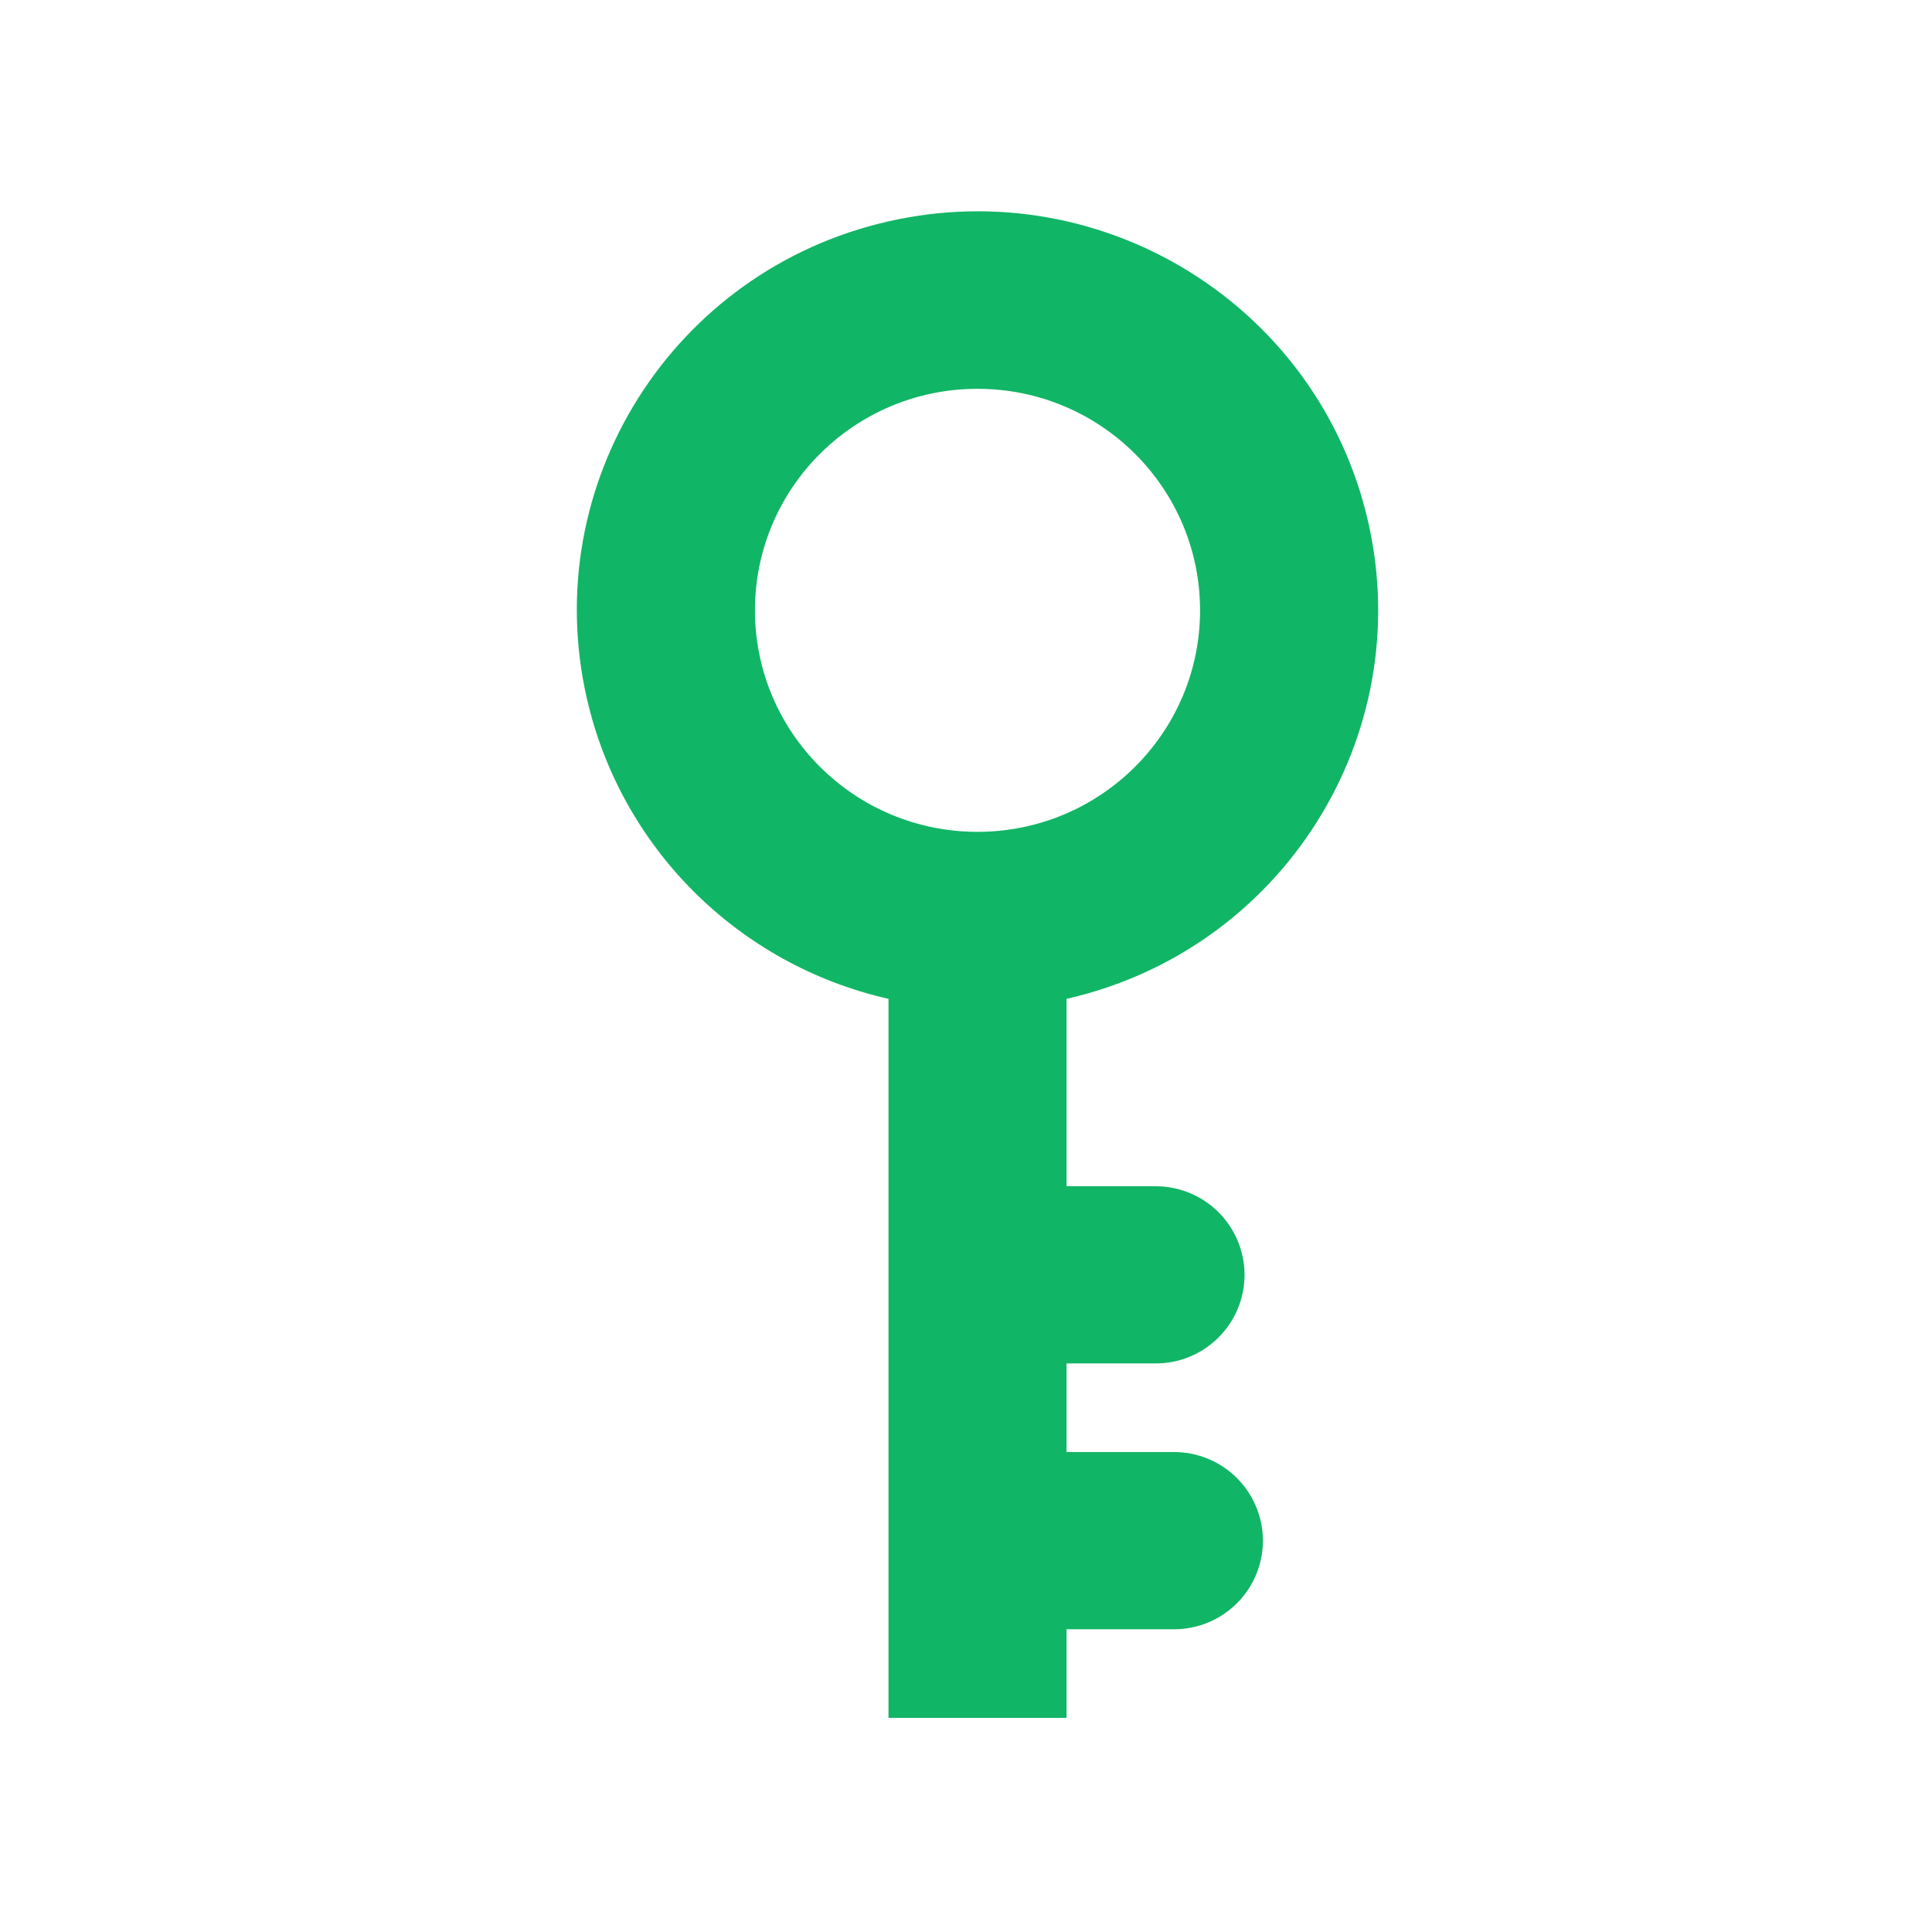
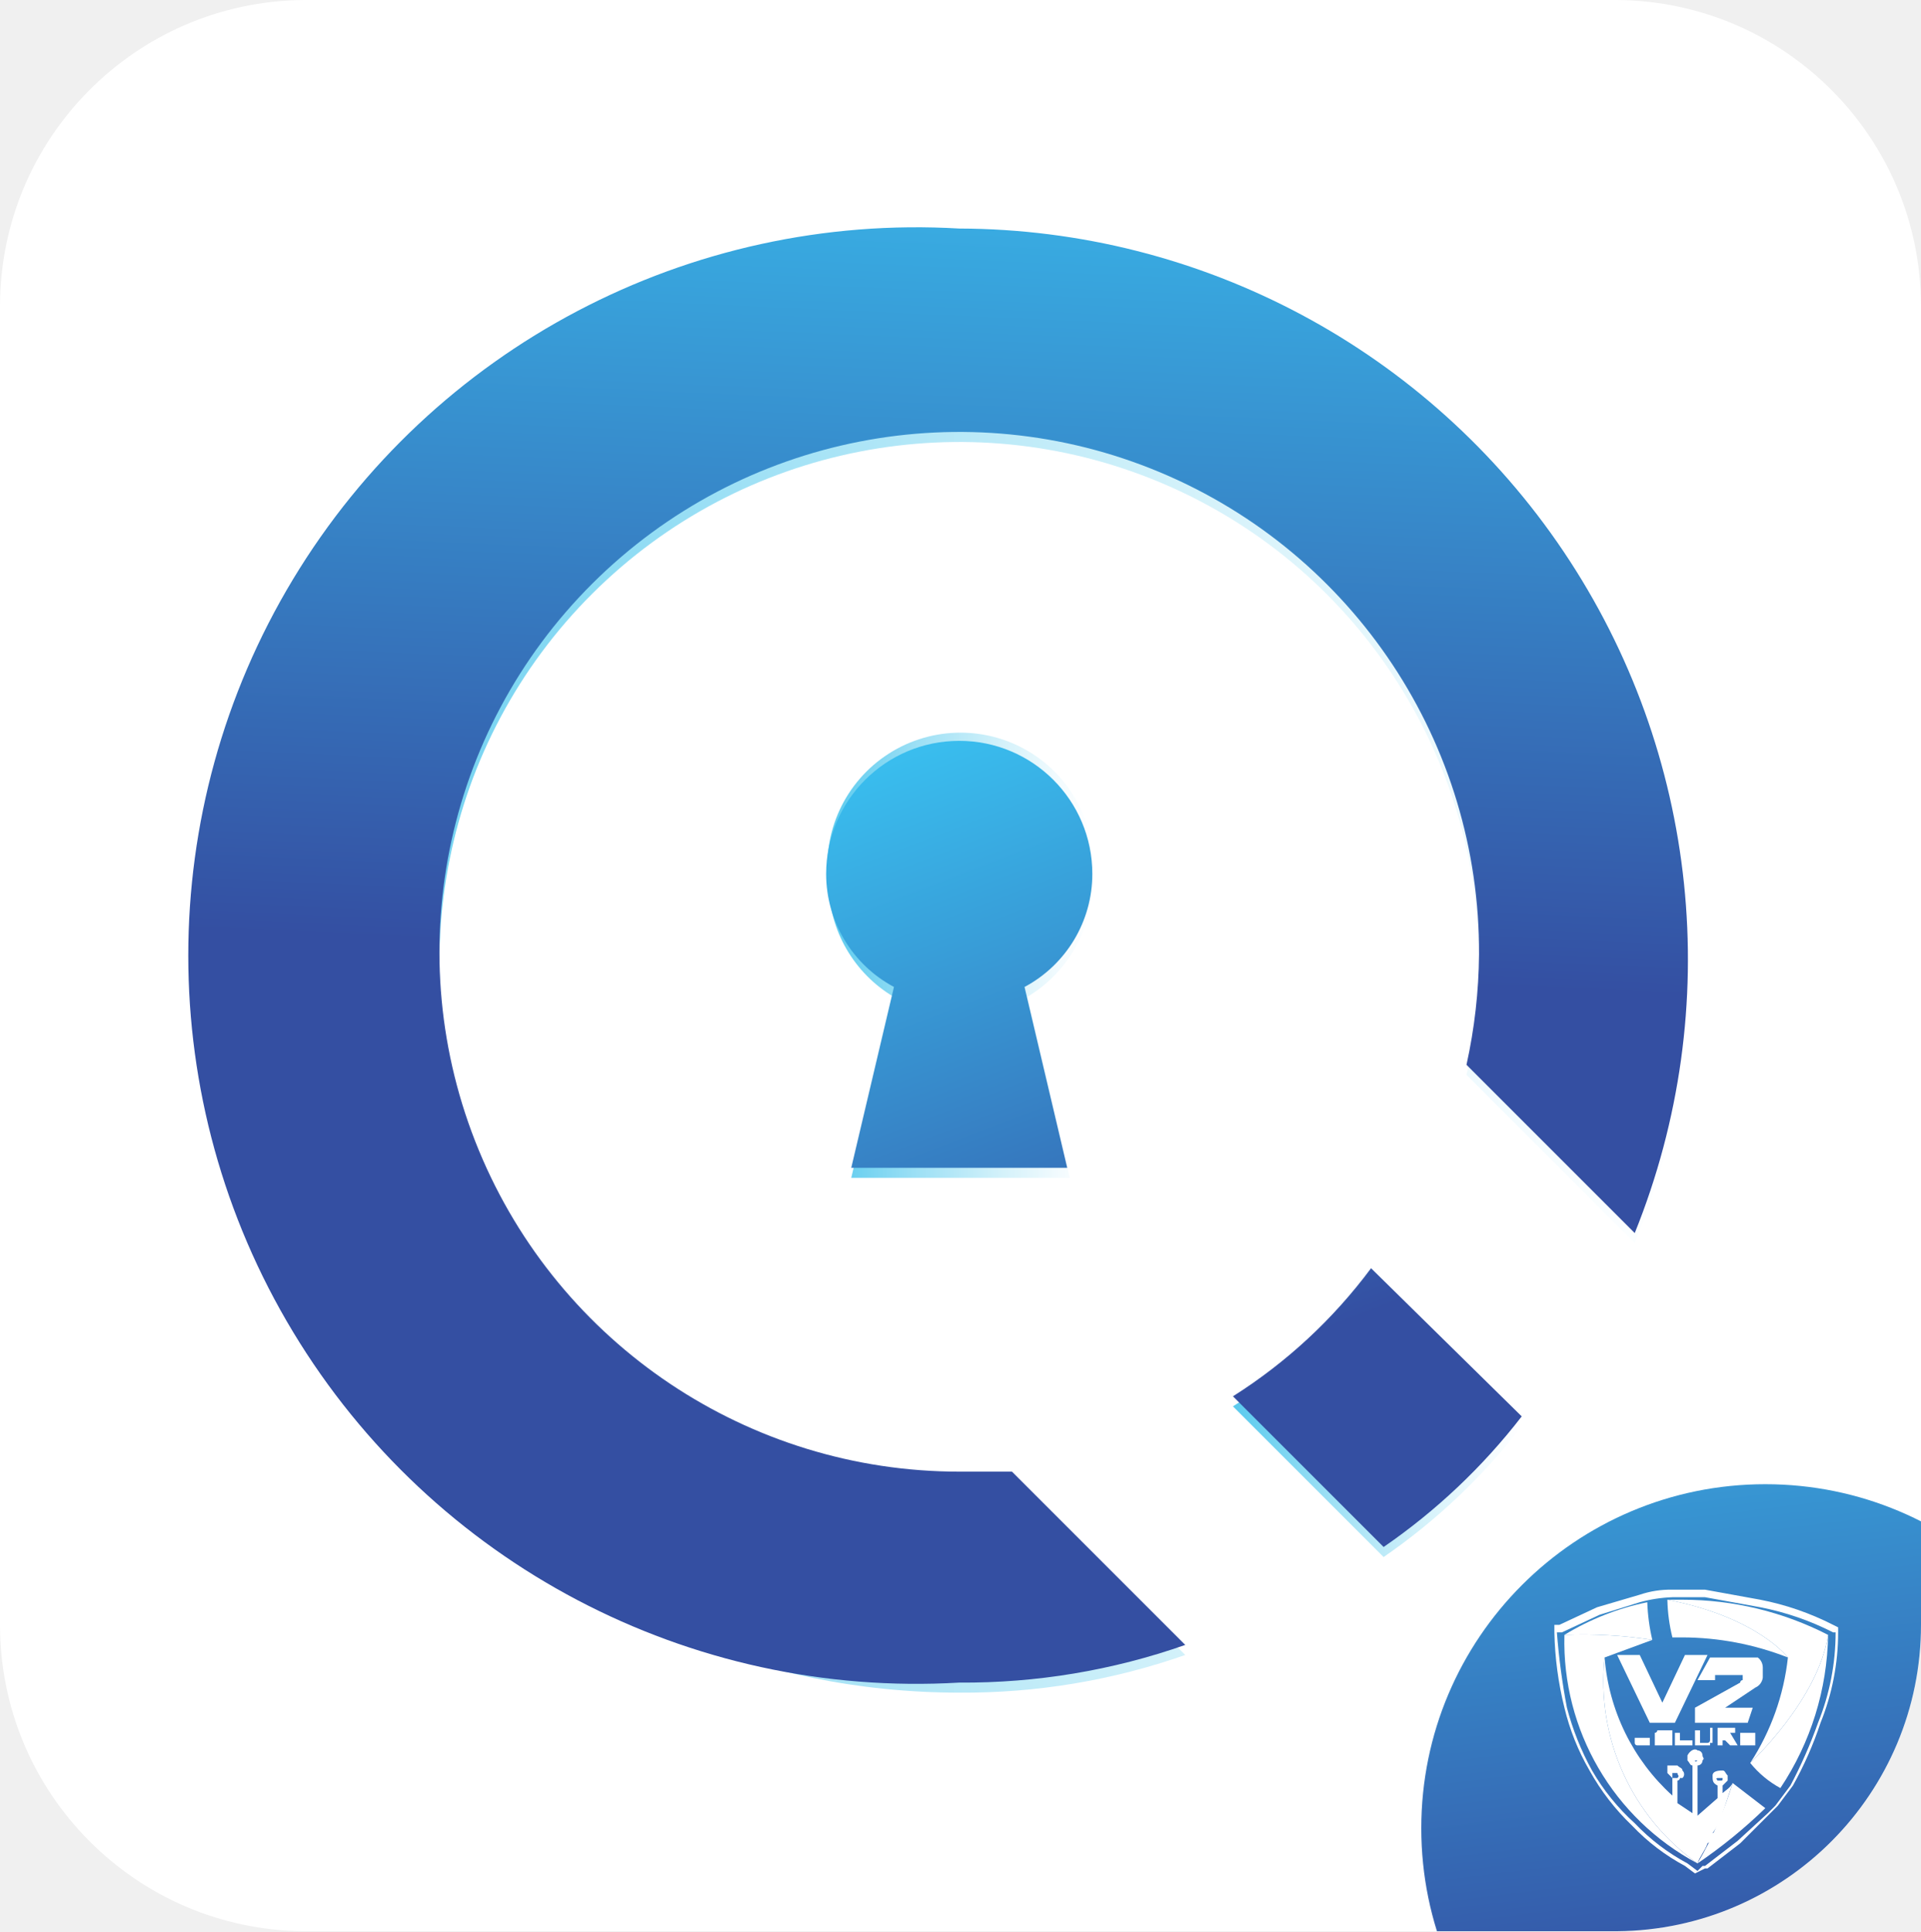
- <svg xmlns="http://www.w3.org/2000/svg" width="600" height="600" viewBox="0 0 600 600" fill="none">
-   <path fill="#FFFFFF" d="M0 600L600 600L600 0L0 0L0 600Z">
- </path>
-   <g clip-path="url(#clip-path-JXbHLOWbjf57Zt-sm9kXP)">
-     <path d="M364.573 450.943L331.223 450.943L331.223 423.428L358.863 423.428C359.314 423.428 359.765 423.418 360.216 423.398C360.667 423.376 361.117 423.343 361.566 423.303C362.016 423.258 362.464 423.206 362.91 423.141C363.357 423.073 363.802 422.996 364.245 422.911C364.688 422.823 365.128 422.726 365.566 422.618C366.005 422.508 366.44 422.391 366.872 422.261C367.304 422.131 367.733 421.988 368.158 421.838C368.584 421.686 369.005 421.523 369.423 421.353C369.84 421.181 370.253 420.998 370.661 420.808C371.07 420.616 371.474 420.413 371.872 420.203C372.271 419.991 372.664 419.768 373.052 419.538C373.44 419.306 373.821 419.066 374.197 418.816C374.573 418.566 374.943 418.306 375.306 418.041C375.669 417.771 376.025 417.496 376.375 417.211C376.725 416.923 377.067 416.628 377.402 416.328C377.738 416.023 378.065 415.713 378.385 415.396C378.705 415.076 379.017 414.751 379.321 414.418C379.625 414.083 379.92 413.743 380.208 413.396C380.495 413.046 380.773 412.691 381.043 412.331C381.312 411.968 381.573 411.601 381.825 411.226C382.077 410.851 382.319 410.468 382.552 410.083C382.785 409.696 383.008 409.303 383.222 408.906C383.436 408.508 383.64 408.106 383.833 407.698C384.028 407.291 384.212 406.878 384.385 406.463C384.559 406.046 384.722 405.626 384.876 405.201C385.029 404.776 385.171 404.346 385.303 403.916C385.435 403.483 385.557 403.048 385.667 402.613C385.778 402.173 385.878 401.733 385.967 401.293C386.056 400.848 386.135 400.403 386.202 399.958C386.269 399.513 386.325 399.066 386.371 398.616C386.416 398.166 386.45 397.716 386.474 397.266C386.497 396.816 386.509 396.363 386.51 395.913C386.509 395.461 386.497 395.011 386.474 394.561C386.45 394.108 386.416 393.658 386.371 393.211C386.325 392.761 386.269 392.311 386.202 391.866C386.135 391.418 386.056 390.973 385.967 390.533C385.878 390.088 385.778 389.648 385.667 389.213C385.557 388.773 385.435 388.338 385.303 387.908C385.171 387.476 385.029 387.048 384.876 386.626C384.722 386.201 384.559 385.778 384.385 385.363C384.212 384.946 384.028 384.533 383.833 384.126C383.64 383.718 383.436 383.316 383.222 382.918C383.008 382.521 382.785 382.128 382.552 381.743C382.319 381.356 382.077 380.976 381.825 380.601C381.573 380.226 381.312 379.856 381.043 379.496C380.773 379.133 380.495 378.778 380.208 378.431C379.92 378.081 379.625 377.741 379.321 377.408C379.017 377.073 378.705 376.746 378.385 376.428C378.065 376.108 377.738 375.798 377.402 375.498C377.067 375.193 376.725 374.901 376.375 374.616C376.025 374.331 375.669 374.053 375.306 373.786C374.943 373.516 374.573 373.258 374.197 373.008C373.821 372.758 373.44 372.518 373.052 372.288C372.664 372.056 372.271 371.833 371.872 371.623C371.474 371.411 371.07 371.208 370.661 371.018C370.253 370.823 369.84 370.641 369.423 370.471C369.005 370.298 368.584 370.138 368.158 369.988C367.733 369.836 367.304 369.696 366.872 369.566C366.44 369.436 366.005 369.316 365.566 369.208C365.128 369.098 364.688 369.001 364.245 368.913C363.802 368.826 363.357 368.751 362.91 368.686C362.464 368.621 362.016 368.566 361.566 368.523C361.117 368.478 360.667 368.448 360.216 368.428C359.765 368.406 359.314 368.396 358.863 368.398L331.223 368.398L331.223 310.2C398.209 295.004 440.137 228.631 424.87 161.952C409.602 95.279 342.915 53.549 275.928 68.743C208.934 83.938 167.005 150.311 182.274 216.99C192.898 263.386 229.306 299.625 275.928 310.197L275.928 533.498L331.223 533.498L331.223 505.983L364.573 505.983C365.025 505.983 365.476 505.973 365.927 505.953C366.378 505.931 366.828 505.898 367.277 505.856C367.727 505.811 368.174 505.758 368.621 505.693C369.068 505.628 369.513 505.551 369.956 505.466C370.398 505.378 370.839 505.281 371.277 505.173C371.715 505.063 372.151 504.943 372.583 504.813C373.015 504.683 373.444 504.543 373.869 504.393C374.295 504.241 374.716 504.078 375.133 503.908C375.551 503.736 375.964 503.553 376.372 503.363C376.781 503.171 377.184 502.968 377.583 502.758C377.982 502.543 378.375 502.323 378.763 502.093C379.15 501.861 379.532 501.621 379.908 501.371C380.284 501.121 380.653 500.861 381.017 500.593C381.38 500.326 381.736 500.048 382.086 499.763C382.436 499.478 382.778 499.183 383.113 498.883C383.448 498.578 383.776 498.268 384.096 497.951C384.416 497.631 384.728 497.306 385.032 496.973C385.336 496.638 385.631 496.298 385.918 495.951C386.206 495.601 386.484 495.246 386.754 494.886C387.023 494.521 387.284 494.153 387.536 493.781C387.788 493.406 388.03 493.023 388.263 492.638C388.496 492.251 388.719 491.858 388.933 491.461C389.147 491.063 389.351 490.661 389.545 490.253C389.739 489.846 389.922 489.433 390.096 489.018C390.27 488.601 390.433 488.181 390.586 487.756C390.739 487.331 390.882 486.901 391.014 486.471C391.146 486.038 391.267 485.603 391.378 485.168C391.489 484.728 391.589 484.288 391.678 483.846C391.767 483.403 391.845 482.958 391.913 482.513C391.98 482.066 392.036 481.618 392.082 481.171C392.127 480.721 392.161 480.271 392.184 479.821C392.208 479.368 392.22 478.918 392.221 478.468C392.22 478.016 392.208 477.563 392.184 477.113C392.161 476.663 392.127 476.213 392.082 475.763C392.036 475.313 391.98 474.866 391.913 474.421C391.845 473.973 391.767 473.528 391.678 473.088C391.589 472.643 391.489 472.203 391.378 471.766C391.268 471.328 391.146 470.893 391.014 470.463C390.882 470.031 390.74 469.603 390.586 469.178C390.433 468.753 390.27 468.331 390.096 467.916C389.923 467.498 389.739 467.086 389.545 466.681C389.351 466.271 389.147 465.868 388.933 465.471C388.719 465.073 388.496 464.681 388.263 464.296C388.03 463.908 387.788 463.528 387.536 463.153C387.284 462.778 387.024 462.408 386.754 462.048C386.484 461.686 386.206 461.331 385.919 460.983C385.631 460.633 385.336 460.293 385.032 459.958C384.728 459.623 384.416 459.298 384.096 458.981C383.776 458.661 383.449 458.351 383.114 458.048C382.778 457.746 382.436 457.453 382.086 457.168C381.737 456.881 381.381 456.603 381.017 456.336C380.654 456.068 380.284 455.811 379.909 455.561C379.533 455.311 379.151 455.068 378.763 454.838C378.375 454.606 377.982 454.383 377.583 454.173C377.185 453.961 376.782 453.758 376.373 453.568C375.964 453.373 375.551 453.191 375.134 453.021C374.717 452.848 374.295 452.686 373.87 452.536C373.444 452.386 373.016 452.246 372.583 452.116C372.151 451.986 371.716 451.866 371.278 451.756C370.839 451.646 370.399 451.548 369.956 451.463C369.513 451.376 369.068 451.298 368.622 451.233C368.175 451.168 367.727 451.113 367.277 451.071C366.828 451.026 366.378 450.996 365.927 450.976C365.476 450.953 365.025 450.943 364.573 450.943ZM234.461 189.54C234.461 151.546 265.398 120.748 303.575 120.748C341.745 120.748 372.69 151.546 372.69 189.54C372.69 227.535 341.745 258.333 303.575 258.333C265.398 258.333 234.461 227.535 234.461 189.54Z" fill="#11B566">
- </path>
+ <svg xmlns="http://www.w3.org/2000/svg" xmlns:xlink="http://www.w3.org/1999/xlink" id="Layer_1" data-name="Layer 1" viewBox="0 0 76.5 76.9">
+   <defs>
+     <style>.cls-1{fill:none;clip-rule:evenodd;}.cls-2{clip-path:url(#clip-path);}.cls-11,.cls-3{fill:#fff;}.cls-3{fill-rule:evenodd;}.cls-4{fill:url(#linear-gradient);}.cls-5{fill:url(#linear-gradient-2);}.cls-6{fill:url(#linear-gradient-3);}.cls-7{fill:url(#linear-gradient-4);}.cls-8{fill:url(#linear-gradient-5);}.cls-9{fill:url(#linear-gradient-6);}.cls-10{fill:url(#linear-gradient-7);}</style>
+     <clipPath id="clip-path">
+       <path class="cls-1" d="M76.5,64.7V12.2A12.2,12.2,0,0,0,64.4,0H12.1A12.2,12.2,0,0,0,0,12.2V64.7A12.2,12.2,0,0,0,12.1,76.9H64.4A12.2,12.2,0,0,0,76.5,64.7" />
+     </clipPath>
+     <linearGradient id="linear-gradient" x1="66.98" y1="45.33" x2="71.19" y2="79.8" gradientUnits="userSpaceOnUse">
+       <stop offset="0" stop-color="#3ac6f4" />
+       <stop offset="1" stop-color="#344fa2" />
+     </linearGradient>
+     <linearGradient id="linear-gradient-2" x1="32.95" y1="38.41" x2="43.53" y2="38.41" gradientUnits="userSpaceOnUse">
+       <stop offset="0" stop-color="#59caee" />
+       <stop offset="0.34" stop-color="#9de0f5" />
+       <stop offset="0.65" stop-color="#d2f1fa" />
+       <stop offset="0.88" stop-color="#f3fbfe" />
+       <stop offset="1" stop-color="#fff" />
+     </linearGradient>
+     <linearGradient id="linear-gradient-3" x1="49.07" y1="56.46" x2="60.59" y2="56.46" xlink:href="#linear-gradient-2" />
+     <linearGradient id="linear-gradient-4" x1="9.27" y1="38.43" x2="67.26" y2="38.43" xlink:href="#linear-gradient-2" />
+     <linearGradient id="linear-gradient-5" x1="34.23" y1="28.46" x2="44.76" y2="56.04" xlink:href="#linear-gradient" />
+     <linearGradient id="linear-gradient-6" x1="43" y1="25.11" x2="53.53" y2="52.69" xlink:href="#linear-gradient" />
+     <linearGradient id="linear-gradient-7" x1="39.95" y1="0.3" x2="38.23" y2="38.4" xlink:href="#linear-gradient" />
+   </defs>
+   <g class="cls-2">
+     <path class="cls-3" d="M76.5,64.7V12.2A12.2,12.2,0,0,0,64.4,0H12.1A12.2,12.2,0,0,0,0,12.2V64.7A12.2,12.2,0,0,0,12.1,76.9H64.4A12.2,12.2,0,0,0,76.5,64.7" />
+     <circle class="cls-4" cx="70.3" cy="72.8" r="13.7" />
+     <path class="cls-5" d="M43.5,35.2a5.3,5.3,0,1,0-10.5,0,5.3,5.3,0,0,0,2.6,4.5l-1.7,7.2h8.7l-1.7-7.2A5.3,5.3,0,0,0,43.5,35.2Z" />
+     <path class="cls-6" d="M49.1,56l6,6a24.6,24.6,0,0,0,5.5-5.2l-5.9-5.9A20.9,20.9,0,0,1,49.1,56Z" />
+     <path class="cls-7" d="M38.2,9.4a29,29,0,0,0,0,58,26.6,26.6,0,0,0,9-1.5L40.3,59H38.2A20.7,20.7,0,1,1,58.9,38.4a16.1,16.1,0,0,1-.5,4.4l6.7,6.7A29,29,0,0,0,38.2,9.4Z" />
+     <path class="cls-8" d="M43.5,34.8a5.3,5.3,0,0,0-10.6,0,5.1,5.1,0,0,0,2.7,4.5l-1.7,7.2h8.6l-1.7-7.2A5.1,5.1,0,0,0,43.5,34.8Z" />
+     <path class="cls-9" d="M49.1,55.6l6,6a24.5,24.5,0,0,0,5.5-5.2l-6-5.9A20.5,20.5,0,0,1,49.1,55.6Z" />
+     <path class="cls-10" d="M38.2,9.1a29,29,0,1,0,0,57.9,26.6,26.6,0,0,0,9-1.5l-6.9-6.9H38.2A20.7,20.7,0,1,1,58.9,38a21.2,21.2,0,0,1-.5,4.4l6.7,6.7a29.1,29.1,0,0,0-26.9-40Z" />
+     <path class="cls-11" d="M72.8,65.1a11.3,11.3,0,0,1-1.9,6.1,4,4,0,0,1-1.2-1S72.4,67.7,72.8,65.1Z" />
+     <path class="cls-11" d="M72.8,65.1c-.4,2.6-3.1,5.1-3.1,5.1A9.6,9.6,0,0,0,71.2,66s-1.2-1.6-4.8-2.3H67A12.7,12.7,0,0,1,72.8,65.1Z" />
+     <path class="cls-11" d="M71.2,66a11.6,11.6,0,0,0-4.2-.8h-.4a6.8,6.8,0,0,1-.2-1.5C70,64.4,71.2,66,71.2,66Z" />
+     <path class="cls-3" d="M67.6,74.2a10,10,0,0,1-5.3-9.1h0a18.1,18.1,0,0,1,3.5.2l-1.9.7A8.9,8.9,0,0,0,67.6,74.2Z" />
+     <path class="cls-3" d="M65.8,65.3a18.1,18.1,0,0,0-3.5-.2,10.3,10.3,0,0,1,3.3-1.3A7.7,7.7,0,0,0,65.8,65.3Z" />
+     <path class="cls-3" d="M68.6,72.2,69,71c-.1.2-.3.3-.4.4v-.3h0l.2-.2v-.2c-.1-.1-.1-.2-.2-.2s-.4,0-.4.2,0,.3.2.4h0v.5l-.8.7v-2a.2.2,0,0,0,.2-.2c.1-.1,0-.1,0-.2a.2.2,0,0,0-.2-.2c-.1-.1-.3,0-.4.2v.2c.1.1.1.2.2.2h0v1.9l-.6-.4v-.9a.1.1,0,0,0,.1-.1H67a.2.2,0,0,0,0-.3c0-.1-.1-.1-.2-.2h-.4v.3l.2.2h0v.7A8.3,8.3,0,0,1,63.9,66a8.9,8.9,0,0,0,3.7,8.2h0c.1-.3.3-.5.4-.8l.6-.4Zm-.2-1.4h.2c0,.1,0,.1-.1.1h-.1S68.3,70.8,68.4,70.8Zm-1.8-.2h.2c0,.1.1.1,0,.2h-.2Zm.8-.5h.2s-.1.1-.1,0Zm.8,2.9.2-.3v.2Z" />
+     <path class="cls-3" d="M70.3,72a19.9,19.9,0,0,1-2.7,2.2A14.7,14.7,0,0,0,69,71Z" />
+     <path class="cls-11" d="M65.7,69.5h-.5a.1.1,0,0,1-.1-.1v-.2h.7V69h0v.2h-.1Z" />
+     <path class="cls-11" d="M66.6,69.5h-.7v-.5a.1.1,0,0,0,.1-.1h.6V69h0Z" />
+     <path class="cls-11" d="M67.4,69.5h-.7v-.5h.7V69h-.5v.3h.5Z" />
+     <path class="cls-11" d="M68.1,69.5h-.6v-.6h.2v.5H68a.1.1,0,0,0,.1-.1v-.5h.1v.6h-.1Z" />
+     <path class="cls-11" d="M69.2,69.5h-.3l-.2-.2h-.1v.2h-.2v-.7h.7v.2h-.2Zm-.3-.4Z" />
+     <path class="cls-11" d="M69.9,69.5h-.6v-.5h.6V69h0Z" />
+     <path class="cls-11" d="M66.7,68.6h-1l-1.3-2.7h.9l.9,1.9.9-1.9H68Z" />
+     <path class="cls-11" d="M68.7,68l1.2-.8a.5.5,0,0,0,.3-.4v-.4A.5.5,0,0,0,70,66H68.1l-.5.9h.7v-.2h1.1v.2a.1.1,0,0,0-.1.1L67.5,68v.6h2.1l.2-.6Z" />
+     <polygon class="cls-11" points="62.1 64.7 62.1 64.7 62.1 64.7 62.1 64.7" />
+     <path class="cls-11" d="M73,64.7h0a11,11,0,0,0-2.9-1l-2.2-.4H66.6a3.8,3.8,0,0,0-1.3.2h0l-1.7.5-1.5.7h-.2V65a13.6,13.6,0,0,0,.4,3,9.3,9.3,0,0,0,1,2.5A9.2,9.2,0,0,0,65,72.7a8.3,8.3,0,0,0,2.1,1.6l.4.3.4-.2H68l1.3-1,1.2-1.2h0l.3-.3.6-.8h0a14.5,14.5,0,0,0,1.1-2.5,9.6,9.6,0,0,0,.7-3.6v-.2Zm.1.3a9.6,9.6,0,0,1-.7,3.6,18.9,18.9,0,0,1-1.1,2.5l-.3.4-.3.4-.3.3-1.2,1.1-1.3,1h-.1l-.2.2-.4-.3h0a8.3,8.3,0,0,1-2.1-1.6,8.7,8.7,0,0,1-1.7-2.1,10.9,10.9,0,0,1-1-2.5,27.2,27.2,0,0,1-.4-3h.2l1.5-.7,1.6-.5a5.6,5.6,0,0,1,1.3-.2h1.3l2.2.4a11,11,0,0,1,2.9,1h.1Z" />
  </g>
-   <defs>
-     <clipPath id="clip-path-JXbHLOWbjf57Zt-sm9kXP">
-       <path d="M172 59L172 540.25L428 540.25L428 59L172 59Z" fill="white" />
-     </clipPath>
-   </defs>
</svg>
